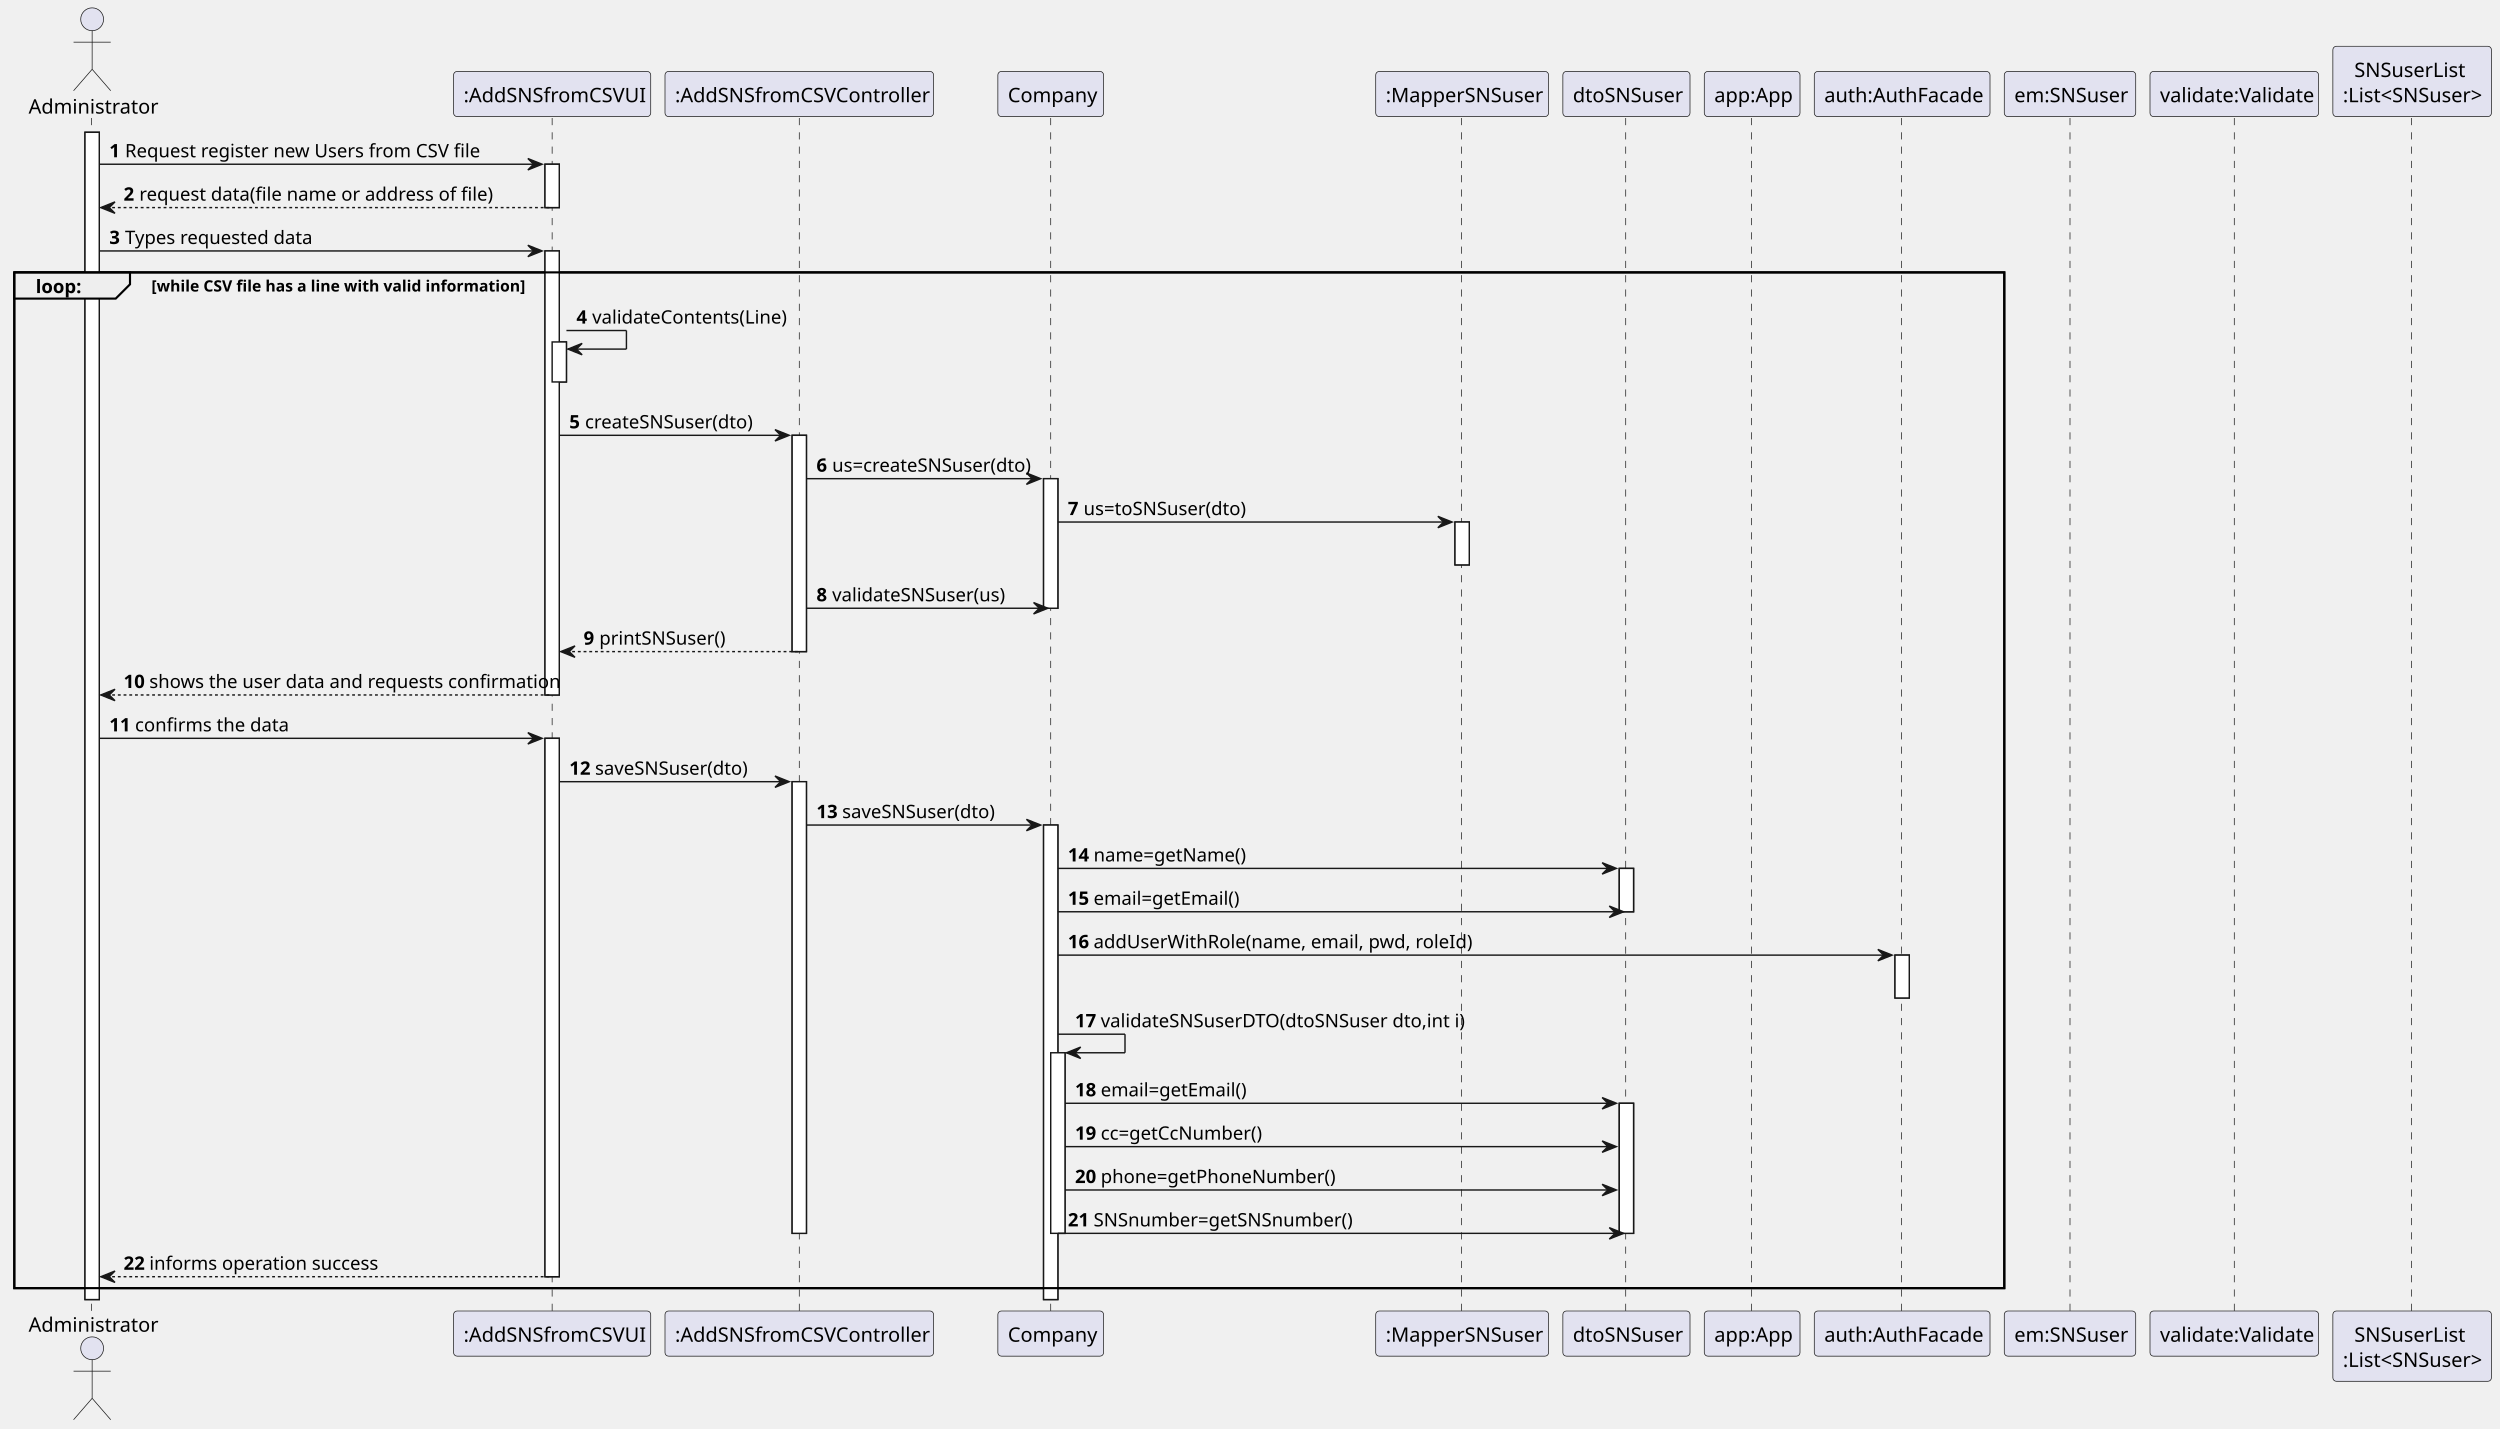
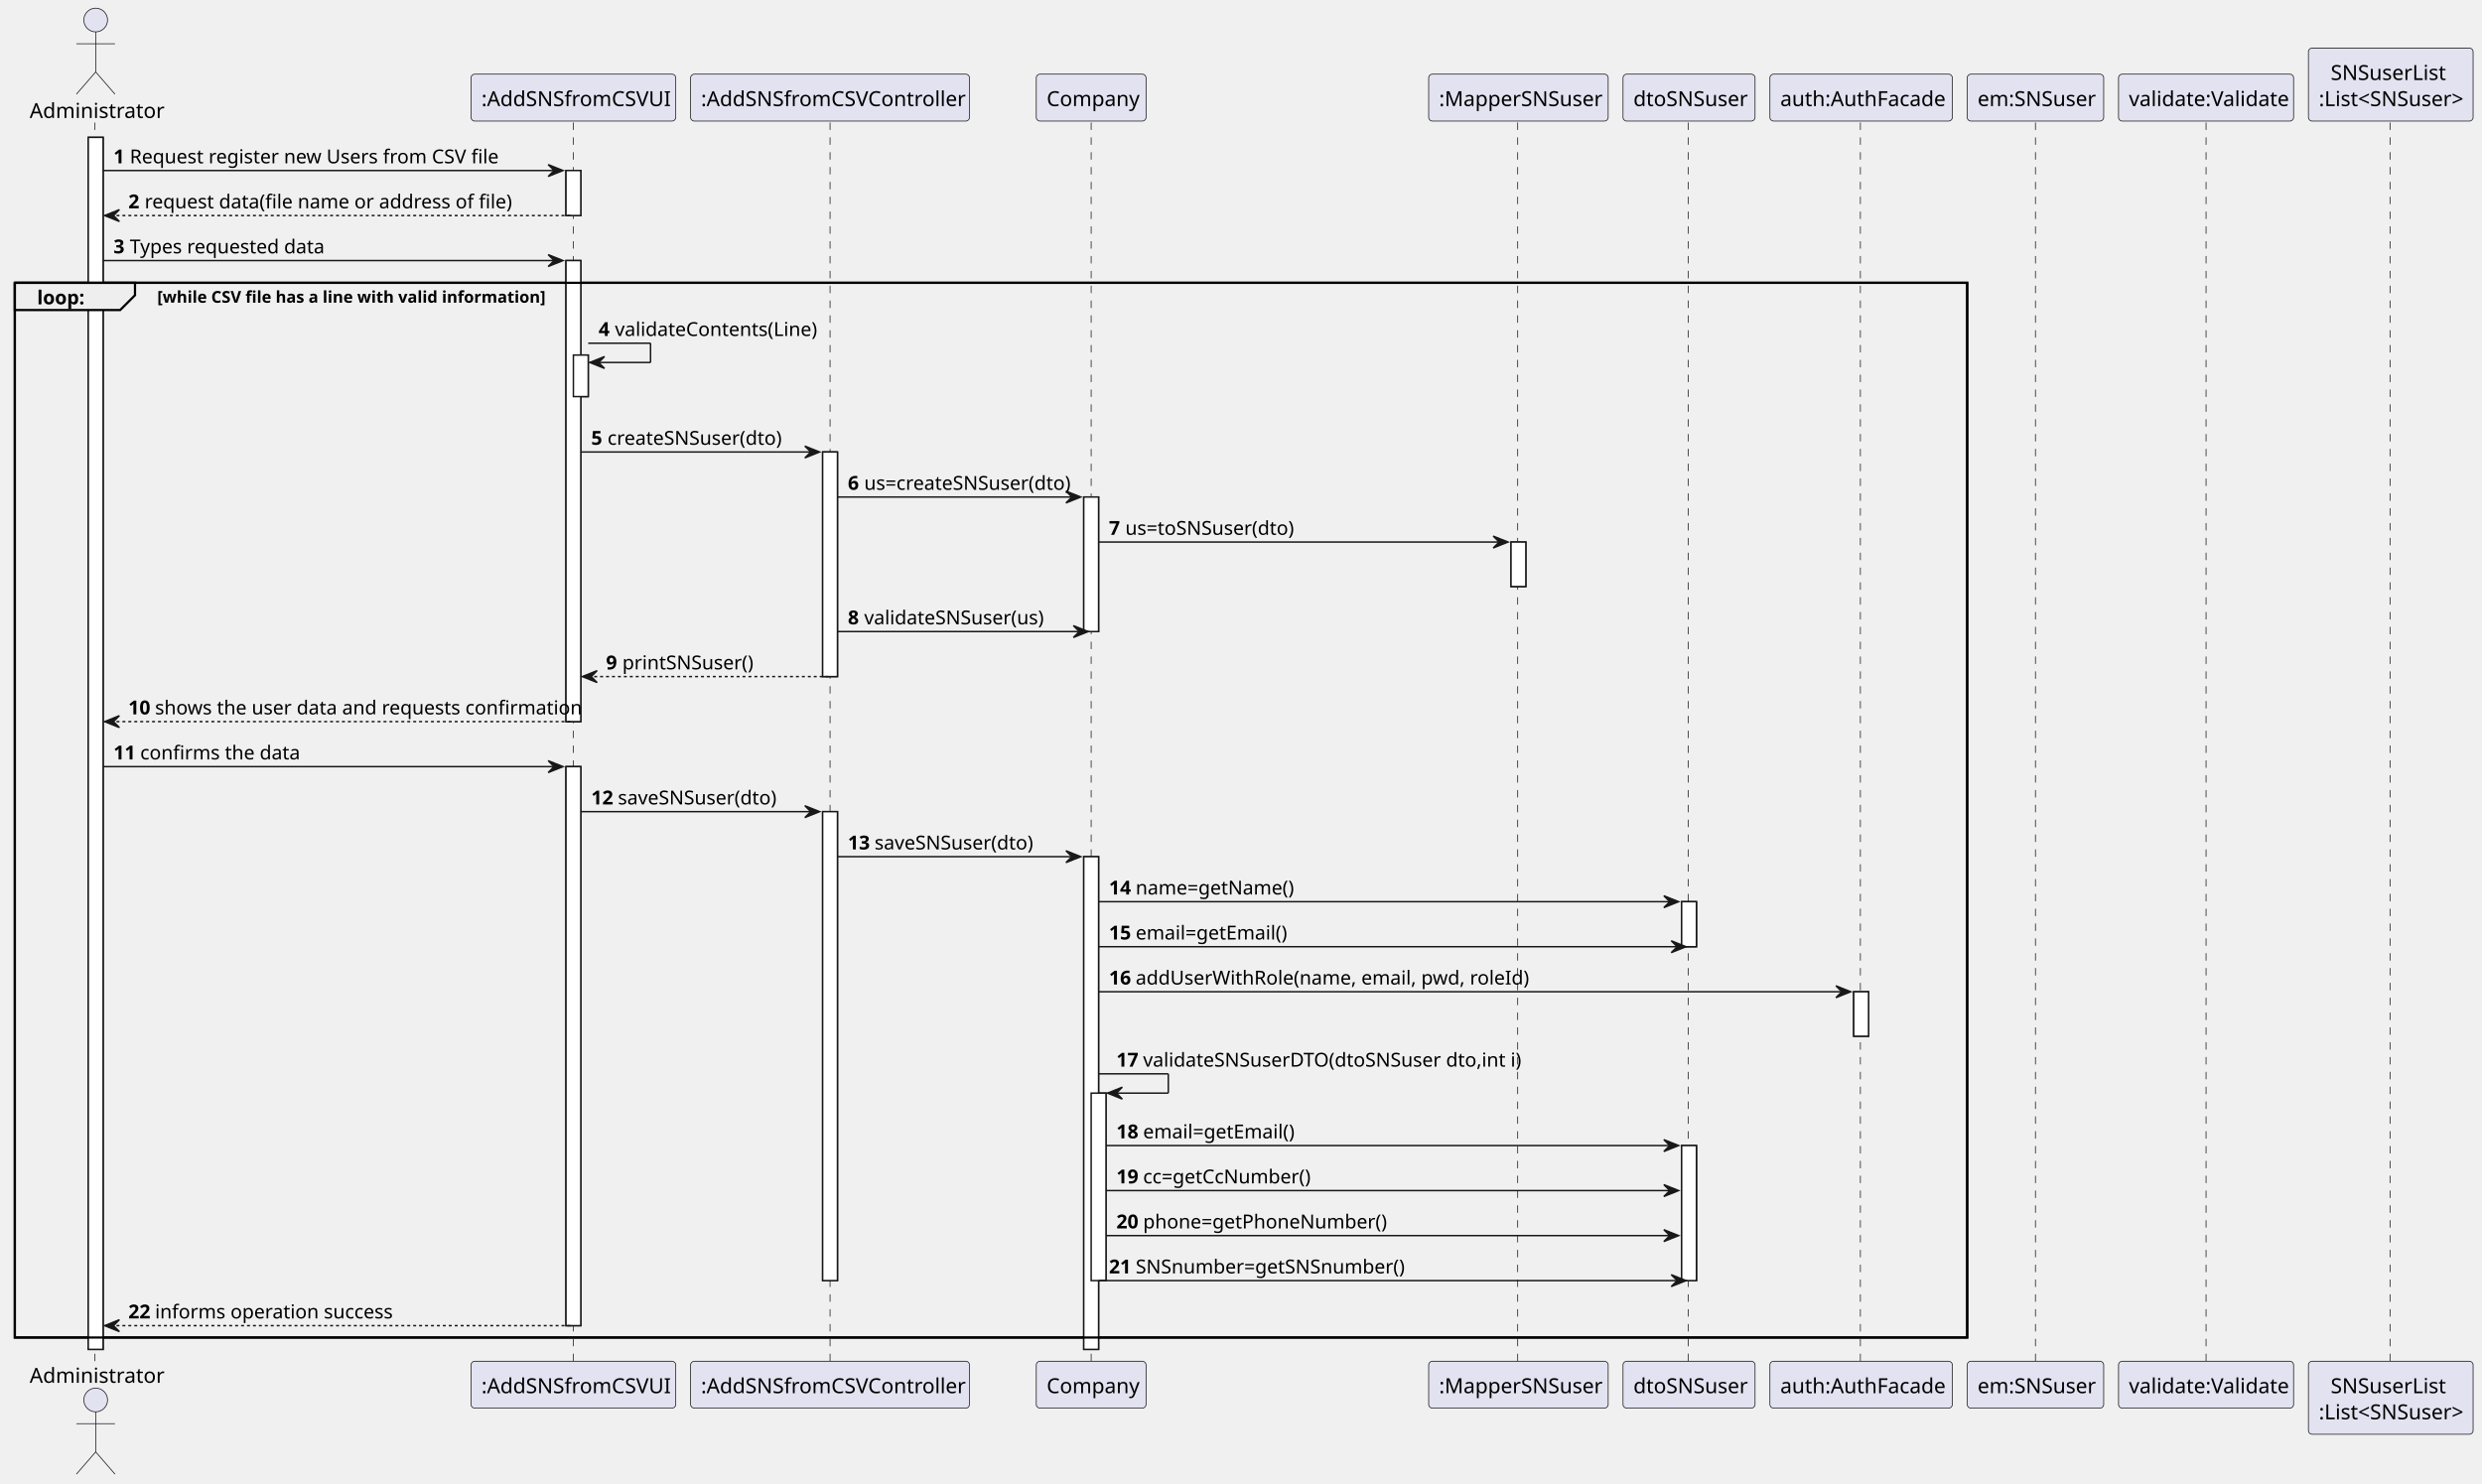
- <svg xmlns="http://www.w3.org/2000/svg" contentStyleType="text/css" height="1000px" preserveAspectRatio="none" style="width:1750px;height:1000px;background:#FFFFFF;" version="1.1" viewBox="0 0 1750 1000" width="1750px" zoomAndPan="magnify">
+ <svg xmlns="http://www.w3.org/2000/svg" contentStyleType="text/css" height="1000px" preserveAspectRatio="none" style="width:1673px;height:1000px;background:#FFFFFF;" version="1.1" viewBox="0 0 1673 1000" width="1673px" zoomAndPan="magnify">
  <defs />
  <g>
    <rect fill="#FFFFFF" height="817.086" style="stroke:#181818;stroke-width:1.0;" width="10" x="59.5" y="92.609" />
    <rect fill="#FFFFFF" height="30.352" style="stroke:#181818;stroke-width:1.0;" width="10" x="381.5" y="114.961" />
    <rect fill="#FFFFFF" height="310.812" style="stroke:#181818;stroke-width:1.0;" width="10" x="381.5" y="175.664" />
    <rect fill="#FFFFFF" height="28" style="stroke:#181818;stroke-width:1.0;" width="10" x="386.5" y="239.367" />
    <rect fill="#FFFFFF" height="376.867" style="stroke:#181818;stroke-width:1.0;" width="10" x="381.5" y="516.828" />
    <rect fill="#FFFFFF" height="151.406" style="stroke:#181818;stroke-width:1.0;" width="10" x="554.5" y="304.719" />
    <rect fill="#FFFFFF" height="316.164" style="stroke:#181818;stroke-width:1.0;" width="10" x="554.5" y="547.18" />
    <rect fill="#FFFFFF" height="90.703" style="stroke:#181818;stroke-width:1.0;" width="10" x="730.5" y="335.07" />
    <rect fill="#FFFFFF" height="332.164" style="stroke:#181818;stroke-width:1.0;" width="10" x="730.5" y="577.531" />
    <rect fill="#FFFFFF" height="126.406" style="stroke:#181818;stroke-width:1.0;" width="10" x="735.5" y="736.938" />
    <rect fill="#FFFFFF" height="30" style="stroke:#181818;stroke-width:1.0;" width="10" x="1018.5" y="365.422" />
    <rect fill="#FFFFFF" height="30.352" style="stroke:#181818;stroke-width:1.0;" width="10" x="1133.5" y="607.883" />
    <rect fill="#FFFFFF" height="91.055" style="stroke:#181818;stroke-width:1.0;" width="10" x="1133.5" y="772.289" />
-     <rect fill="#FFFFFF" height="30" style="stroke:#181818;stroke-width:1.0;" width="10" x="1326.5" y="668.586" />
-     <rect height="711.031" style="stroke:#000000;stroke-width:1.5;fill:none;" width="1393" x="10" y="190.664" />
+     <rect fill="#FFFFFF" height="30" style="stroke:#181818;stroke-width:1.0;" width="10" x="1249.5" y="668.586" />
+     <rect height="711.031" style="stroke:#000000;stroke-width:1.5;fill:none;" width="1316" x="10" y="190.664" />
    <line style="stroke:#181818;stroke-width:0.5;fill:none;stroke-dasharray:5.0,5.0;" x1="64" x2="64" y1="82.609" y2="918.695" />
    <line style="stroke:#181818;stroke-width:0.5;fill:none;stroke-dasharray:5.0,5.0;" x1="386.5" x2="386.5" y1="82.609" y2="918.695" />
    <line style="stroke:#181818;stroke-width:0.5;fill:none;stroke-dasharray:5.0,5.0;" x1="559.5" x2="559.5" y1="82.609" y2="918.695" />
    <line style="stroke:#181818;stroke-width:0.5;fill:none;stroke-dasharray:5.0,5.0;" x1="735.5" x2="735.5" y1="82.609" y2="918.695" />
    <line style="stroke:#181818;stroke-width:0.5;fill:none;stroke-dasharray:5.0,5.0;" x1="1023" x2="1023" y1="82.609" y2="918.695" />
    <line style="stroke:#181818;stroke-width:0.5;fill:none;stroke-dasharray:5.0,5.0;" x1="1138" x2="1138" y1="82.609" y2="918.695" />
-     <line style="stroke:#181818;stroke-width:0.5;fill:none;stroke-dasharray:5.0,5.0;" x1="1226" x2="1226" y1="82.609" y2="918.695" />
-     <line style="stroke:#181818;stroke-width:0.5;fill:none;stroke-dasharray:5.0,5.0;" x1="1331" x2="1331" y1="82.609" y2="918.695" />
-     <line style="stroke:#181818;stroke-width:0.5;fill:none;stroke-dasharray:5.0,5.0;" x1="1449" x2="1449" y1="82.609" y2="918.695" />
-     <line style="stroke:#181818;stroke-width:0.5;fill:none;stroke-dasharray:5.0,5.0;" x1="1564" x2="1564" y1="82.609" y2="918.695" />
-     <line style="stroke:#181818;stroke-width:0.5;fill:none;stroke-dasharray:5.0,5.0;" x1="1688" x2="1688" y1="82.609" y2="918.695" />
+     <line style="stroke:#181818;stroke-width:0.5;fill:none;stroke-dasharray:5.0,5.0;" x1="1254" x2="1254" y1="82.609" y2="918.695" />
+     <line style="stroke:#181818;stroke-width:0.5;fill:none;stroke-dasharray:5.0,5.0;" x1="1372" x2="1372" y1="82.609" y2="918.695" />
+     <line style="stroke:#181818;stroke-width:0.5;fill:none;stroke-dasharray:5.0,5.0;" x1="1487" x2="1487" y1="82.609" y2="918.695" />
+     <line style="stroke:#181818;stroke-width:0.5;fill:none;stroke-dasharray:5.0,5.0;" x1="1611" x2="1611" y1="82.609" y2="918.695" />
    <text fill="#000000" font-family="sans-serif" font-size="14" lengthAdjust="spacing" textLength="83" x="20" y="79.533">Administrator</text>
    <ellipse cx="64.5" cy="13.5" fill="#E2E2F0" rx="8" ry="8" style="stroke:#181818;stroke-width:0.5;" />
    <path d="M64.5,21.5 L64.5,48.5 M51.5,29.5 L77.5,29.5 M64.5,48.5 L51.5,63.5 M64.5,48.5 L77.5,63.5 " fill="none" style="stroke:#181818;stroke-width:0.5;" />
    <text fill="#000000" font-family="sans-serif" font-size="14" lengthAdjust="spacing" textLength="83" x="20" y="932.229">Administrator</text>
    <ellipse cx="64.5" cy="943.805" fill="#E2E2F0" rx="8" ry="8" style="stroke:#181818;stroke-width:0.5;" />
    <path d="M64.5,951.805 L64.5,978.805 M51.5,959.805 L77.5,959.805 M64.5,978.805 L51.5,993.805 M64.5,978.805 L77.5,993.805 " fill="none" style="stroke:#181818;stroke-width:0.5;" />
    <rect fill="#E2E2F0" height="31.609" rx="2.5" ry="2.5" style="stroke:#181818;stroke-width:0.5;" width="138" x="317.5" y="50" />
    <text fill="#000000" font-family="sans-serif" font-size="14" lengthAdjust="spacing" textLength="124" x="324.5" y="71.533">:AddSNSfromCSVUI</text>
    <rect fill="#E2E2F0" height="31.609" rx="2.5" ry="2.5" style="stroke:#181818;stroke-width:0.5;" width="138" x="317.5" y="917.695" />
    <text fill="#000000" font-family="sans-serif" font-size="14" lengthAdjust="spacing" textLength="124" x="324.5" y="939.229">:AddSNSfromCSVUI</text>
    <rect fill="#E2E2F0" height="31.609" rx="2.5" ry="2.5" style="stroke:#181818;stroke-width:0.5;" width="188" x="465.5" y="50" />
    <text fill="#000000" font-family="sans-serif" font-size="14" lengthAdjust="spacing" textLength="174" x="472.5" y="71.533">:AddSNSfromCSVController</text>
    <rect fill="#E2E2F0" height="31.609" rx="2.5" ry="2.5" style="stroke:#181818;stroke-width:0.5;" width="188" x="465.5" y="917.695" />
    <text fill="#000000" font-family="sans-serif" font-size="14" lengthAdjust="spacing" textLength="174" x="472.5" y="939.229">:AddSNSfromCSVController</text>
    <rect fill="#E2E2F0" height="31.609" rx="2.5" ry="2.5" style="stroke:#181818;stroke-width:0.5;" width="74" x="698.5" y="50" />
    <text fill="#000000" font-family="sans-serif" font-size="14" lengthAdjust="spacing" textLength="60" x="705.5" y="71.533">Company</text>
    <rect fill="#E2E2F0" height="31.609" rx="2.5" ry="2.5" style="stroke:#181818;stroke-width:0.5;" width="74" x="698.5" y="917.695" />
    <text fill="#000000" font-family="sans-serif" font-size="14" lengthAdjust="spacing" textLength="60" x="705.5" y="939.229">Company</text>
    <rect fill="#E2E2F0" height="31.609" rx="2.5" ry="2.5" style="stroke:#181818;stroke-width:0.5;" width="121" x="963" y="50" />
    <text fill="#000000" font-family="sans-serif" font-size="14" lengthAdjust="spacing" textLength="107" x="970" y="71.533">:MapperSNSuser</text>
    <rect fill="#E2E2F0" height="31.609" rx="2.5" ry="2.5" style="stroke:#181818;stroke-width:0.5;" width="121" x="963" y="917.695" />
    <text fill="#000000" font-family="sans-serif" font-size="14" lengthAdjust="spacing" textLength="107" x="970" y="939.229">:MapperSNSuser</text>
    <rect fill="#E2E2F0" height="31.609" rx="2.5" ry="2.5" style="stroke:#181818;stroke-width:0.5;" width="89" x="1094" y="50" />
    <text fill="#000000" font-family="sans-serif" font-size="14" lengthAdjust="spacing" textLength="75" x="1101" y="71.533">dtoSNSuser</text>
    <rect fill="#E2E2F0" height="31.609" rx="2.5" ry="2.5" style="stroke:#181818;stroke-width:0.5;" width="89" x="1094" y="917.695" />
    <text fill="#000000" font-family="sans-serif" font-size="14" lengthAdjust="spacing" textLength="75" x="1101" y="939.229">dtoSNSuser</text>
-     <rect fill="#E2E2F0" height="31.609" rx="2.5" ry="2.5" style="stroke:#181818;stroke-width:0.5;" width="67" x="1193" y="50" />
-     <text fill="#000000" font-family="sans-serif" font-size="14" lengthAdjust="spacing" textLength="53" x="1200" y="71.533">app:App</text>
-     <rect fill="#E2E2F0" height="31.609" rx="2.5" ry="2.5" style="stroke:#181818;stroke-width:0.5;" width="67" x="1193" y="917.695" />
-     <text fill="#000000" font-family="sans-serif" font-size="14" lengthAdjust="spacing" textLength="53" x="1200" y="939.229">app:App</text>
-     <rect fill="#E2E2F0" height="31.609" rx="2.5" ry="2.5" style="stroke:#181818;stroke-width:0.5;" width="123" x="1270" y="50" />
-     <text fill="#000000" font-family="sans-serif" font-size="14" lengthAdjust="spacing" textLength="109" x="1277" y="71.533">auth:AuthFacade</text>
-     <rect fill="#E2E2F0" height="31.609" rx="2.5" ry="2.5" style="stroke:#181818;stroke-width:0.5;" width="123" x="1270" y="917.695" />
-     <text fill="#000000" font-family="sans-serif" font-size="14" lengthAdjust="spacing" textLength="109" x="1277" y="939.229">auth:AuthFacade</text>
-     <rect fill="#E2E2F0" height="31.609" rx="2.5" ry="2.5" style="stroke:#181818;stroke-width:0.5;" width="92" x="1403" y="50" />
-     <text fill="#000000" font-family="sans-serif" font-size="14" lengthAdjust="spacing" textLength="78" x="1410" y="71.533">em:SNSuser</text>
-     <rect fill="#E2E2F0" height="31.609" rx="2.5" ry="2.5" style="stroke:#181818;stroke-width:0.5;" width="92" x="1403" y="917.695" />
-     <text fill="#000000" font-family="sans-serif" font-size="14" lengthAdjust="spacing" textLength="78" x="1410" y="939.229">em:SNSuser</text>
-     <rect fill="#E2E2F0" height="31.609" rx="2.5" ry="2.5" style="stroke:#181818;stroke-width:0.5;" width="118" x="1505" y="50" />
-     <text fill="#000000" font-family="sans-serif" font-size="14" lengthAdjust="spacing" textLength="104" x="1512" y="71.533">validate:Validate</text>
-     <rect fill="#E2E2F0" height="31.609" rx="2.5" ry="2.5" style="stroke:#181818;stroke-width:0.5;" width="118" x="1505" y="917.695" />
-     <text fill="#000000" font-family="sans-serif" font-size="14" lengthAdjust="spacing" textLength="104" x="1512" y="939.229">validate:Validate</text>
-     <rect fill="#E2E2F0" height="49.219" rx="2.5" ry="2.5" style="stroke:#181818;stroke-width:0.5;" width="111" x="1633" y="32.391" />
-     <text fill="#000000" font-family="sans-serif" font-size="14" lengthAdjust="spacing" textLength="77" x="1648" y="53.924">SNSuserList</text>
-     <text fill="#000000" font-family="sans-serif" font-size="14" lengthAdjust="spacing" textLength="97" x="1640" y="71.533">:List&lt;SNSuser&gt;</text>
-     <rect fill="#E2E2F0" height="49.219" rx="2.5" ry="2.5" style="stroke:#181818;stroke-width:0.5;" width="111" x="1633" y="917.695" />
-     <text fill="#000000" font-family="sans-serif" font-size="14" lengthAdjust="spacing" textLength="77" x="1648" y="939.229">SNSuserList</text>
-     <text fill="#000000" font-family="sans-serif" font-size="14" lengthAdjust="spacing" textLength="97" x="1640" y="956.838">:List&lt;SNSuser&gt;</text>
+     <rect fill="#E2E2F0" height="31.609" rx="2.5" ry="2.5" style="stroke:#181818;stroke-width:0.5;" width="123" x="1193" y="50" />
+     <text fill="#000000" font-family="sans-serif" font-size="14" lengthAdjust="spacing" textLength="109" x="1200" y="71.533">auth:AuthFacade</text>
+     <rect fill="#E2E2F0" height="31.609" rx="2.5" ry="2.5" style="stroke:#181818;stroke-width:0.5;" width="123" x="1193" y="917.695" />
+     <text fill="#000000" font-family="sans-serif" font-size="14" lengthAdjust="spacing" textLength="109" x="1200" y="939.229">auth:AuthFacade</text>
+     <rect fill="#E2E2F0" height="31.609" rx="2.5" ry="2.5" style="stroke:#181818;stroke-width:0.5;" width="92" x="1326" y="50" />
+     <text fill="#000000" font-family="sans-serif" font-size="14" lengthAdjust="spacing" textLength="78" x="1333" y="71.533">em:SNSuser</text>
+     <rect fill="#E2E2F0" height="31.609" rx="2.5" ry="2.5" style="stroke:#181818;stroke-width:0.5;" width="92" x="1326" y="917.695" />
+     <text fill="#000000" font-family="sans-serif" font-size="14" lengthAdjust="spacing" textLength="78" x="1333" y="939.229">em:SNSuser</text>
+     <rect fill="#E2E2F0" height="31.609" rx="2.5" ry="2.5" style="stroke:#181818;stroke-width:0.5;" width="118" x="1428" y="50" />
+     <text fill="#000000" font-family="sans-serif" font-size="14" lengthAdjust="spacing" textLength="104" x="1435" y="71.533">validate:Validate</text>
+     <rect fill="#E2E2F0" height="31.609" rx="2.5" ry="2.5" style="stroke:#181818;stroke-width:0.5;" width="118" x="1428" y="917.695" />
+     <text fill="#000000" font-family="sans-serif" font-size="14" lengthAdjust="spacing" textLength="104" x="1435" y="939.229">validate:Validate</text>
+     <rect fill="#E2E2F0" height="49.219" rx="2.5" ry="2.5" style="stroke:#181818;stroke-width:0.5;" width="111" x="1556" y="32.391" />
+     <text fill="#000000" font-family="sans-serif" font-size="14" lengthAdjust="spacing" textLength="77" x="1571" y="53.924">SNSuserList</text>
+     <text fill="#000000" font-family="sans-serif" font-size="14" lengthAdjust="spacing" textLength="97" x="1563" y="71.533">:List&lt;SNSuser&gt;</text>
+     <rect fill="#E2E2F0" height="49.219" rx="2.5" ry="2.5" style="stroke:#181818;stroke-width:0.5;" width="111" x="1556" y="917.695" />
+     <text fill="#000000" font-family="sans-serif" font-size="14" lengthAdjust="spacing" textLength="77" x="1571" y="939.229">SNSuserList</text>
+     <text fill="#000000" font-family="sans-serif" font-size="14" lengthAdjust="spacing" textLength="97" x="1563" y="956.838">:List&lt;SNSuser&gt;</text>
    <rect fill="#FFFFFF" height="817.086" style="stroke:#181818;stroke-width:1.0;" width="10" x="59.5" y="92.609" />
    <rect fill="#FFFFFF" height="30.352" style="stroke:#181818;stroke-width:1.0;" width="10" x="381.5" y="114.961" />
    <rect fill="#FFFFFF" height="310.812" style="stroke:#181818;stroke-width:1.0;" width="10" x="381.5" y="175.664" />
    <rect fill="#FFFFFF" height="28" style="stroke:#181818;stroke-width:1.0;" width="10" x="386.5" y="239.367" />
    <rect fill="#FFFFFF" height="376.867" style="stroke:#181818;stroke-width:1.0;" width="10" x="381.5" y="516.828" />
    <rect fill="#FFFFFF" height="151.406" style="stroke:#181818;stroke-width:1.0;" width="10" x="554.5" y="304.719" />
    <rect fill="#FFFFFF" height="316.164" style="stroke:#181818;stroke-width:1.0;" width="10" x="554.5" y="547.18" />
    <rect fill="#FFFFFF" height="90.703" style="stroke:#181818;stroke-width:1.0;" width="10" x="730.5" y="335.07" />
    <rect fill="#FFFFFF" height="332.164" style="stroke:#181818;stroke-width:1.0;" width="10" x="730.5" y="577.531" />
    <rect fill="#FFFFFF" height="126.406" style="stroke:#181818;stroke-width:1.0;" width="10" x="735.5" y="736.938" />
    <rect fill="#FFFFFF" height="30" style="stroke:#181818;stroke-width:1.0;" width="10" x="1018.5" y="365.422" />
    <rect fill="#FFFFFF" height="30.352" style="stroke:#181818;stroke-width:1.0;" width="10" x="1133.5" y="607.883" />
    <rect fill="#FFFFFF" height="91.055" style="stroke:#181818;stroke-width:1.0;" width="10" x="1133.5" y="772.289" />
-     <rect fill="#FFFFFF" height="30" style="stroke:#181818;stroke-width:1.0;" width="10" x="1326.5" y="668.586" />
+     <rect fill="#FFFFFF" height="30" style="stroke:#181818;stroke-width:1.0;" width="10" x="1249.5" y="668.586" />
    <polygon fill="#181818" points="369.5,110.961,379.5,114.961,369.5,118.961,373.5,114.961" style="stroke:#181818;stroke-width:1.0;" />
    <line style="stroke:#181818;stroke-width:1.0;" x1="69.5" x2="375.5" y1="114.961" y2="114.961" />
    <text fill="#000000" font-family="sans-serif" font-size="13" font-weight="bold" lengthAdjust="spacing" textLength="7" x="76.5" y="110.105">1</text>
    <text fill="#000000" font-family="sans-serif" font-size="13" lengthAdjust="spacing" textLength="240" x="87.5" y="110.105">Request register new Users from CSV file</text>
    <polygon fill="#181818" points="80.5,141.312,70.5,145.312,80.5,149.312,76.5,145.312" style="stroke:#181818;stroke-width:1.0;" />
    <line style="stroke:#181818;stroke-width:1.0;stroke-dasharray:2.0,2.0;" x1="74.5" x2="385.5" y1="145.312" y2="145.312" />
    <text fill="#000000" font-family="sans-serif" font-size="13" font-weight="bold" lengthAdjust="spacing" textLength="7" x="86.5" y="140.456">2</text>
    <text fill="#000000" font-family="sans-serif" font-size="13" lengthAdjust="spacing" textLength="231" x="97.5" y="140.456">request data(file name or address of file)</text>
    <polygon fill="#181818" points="369.5,171.664,379.5,175.664,369.5,179.664,373.5,175.664" style="stroke:#181818;stroke-width:1.0;" />
    <line style="stroke:#181818;stroke-width:1.0;" x1="69.5" x2="375.5" y1="175.664" y2="175.664" />
    <text fill="#000000" font-family="sans-serif" font-size="13" font-weight="bold" lengthAdjust="spacing" textLength="7" x="76.5" y="170.808">3</text>
    <text fill="#000000" font-family="sans-serif" font-size="13" lengthAdjust="spacing" textLength="125" x="87.5" y="170.808">Types requested data</text>
    <path d="M10,190.664 L91,190.664 L91,199.016 L81,209.016 L10,209.016 L10,190.664 " fill="#EEEEEE" style="stroke:#000000;stroke-width:1.5;" />
-     <rect fill="none" height="711.031" style="stroke:#000000;stroke-width:1.5;" width="1393" x="10" y="190.664" />
+     <rect fill="none" height="711.031" style="stroke:#000000;stroke-width:1.5;" width="1316" x="10" y="190.664" />
    <text fill="#000000" font-family="sans-serif" font-size="13" font-weight="bold" lengthAdjust="spacing" textLength="32" x="25" y="205.159">loop:</text>
    <text fill="#000000" font-family="sans-serif" font-size="11" font-weight="bold" lengthAdjust="spacing" textLength="261" x="106" y="204.083">[while CSV file has a line with valid information]</text>
    <line style="stroke:#181818;stroke-width:1.0;" x1="396.5" x2="438.5" y1="231.367" y2="231.367" />
    <line style="stroke:#181818;stroke-width:1.0;" x1="438.5" x2="438.5" y1="231.367" y2="244.367" />
    <line style="stroke:#181818;stroke-width:1.0;" x1="397.5" x2="438.5" y1="244.367" y2="244.367" />
    <polygon fill="#181818" points="407.5,240.367,397.5,244.367,407.5,248.367,403.5,244.367" style="stroke:#181818;stroke-width:1.0;" />
    <text fill="#000000" font-family="sans-serif" font-size="13" font-weight="bold" lengthAdjust="spacing" textLength="7" x="403.5" y="226.511">4</text>
    <text fill="#000000" font-family="sans-serif" font-size="13" lengthAdjust="spacing" textLength="127" x="414.5" y="226.511">validateContents(Line)</text>
    <polygon fill="#181818" points="542.5,300.719,552.5,304.719,542.5,308.719,546.5,304.719" style="stroke:#181818;stroke-width:1.0;" />
    <line style="stroke:#181818;stroke-width:1.0;" x1="391.5" x2="548.5" y1="304.719" y2="304.719" />
    <text fill="#000000" font-family="sans-serif" font-size="13" font-weight="bold" lengthAdjust="spacing" textLength="7" x="398.5" y="299.862">5</text>
    <text fill="#000000" font-family="sans-serif" font-size="13" lengthAdjust="spacing" textLength="114" x="409.5" y="299.862">createSNSuser(dto)</text>
    <polygon fill="#181818" points="718.5,331.07,728.5,335.07,718.5,339.07,722.5,335.07" style="stroke:#181818;stroke-width:1.0;" />
    <line style="stroke:#181818;stroke-width:1.0;" x1="564.5" x2="724.5" y1="335.07" y2="335.07" />
    <text fill="#000000" font-family="sans-serif" font-size="13" font-weight="bold" lengthAdjust="spacing" textLength="7" x="571.5" y="330.214">6</text>
    <text fill="#000000" font-family="sans-serif" font-size="13" lengthAdjust="spacing" textLength="136" x="582.5" y="330.214">us=createSNSuser(dto)</text>
    <polygon fill="#181818" points="1006.5,361.422,1016.5,365.422,1006.5,369.422,1010.5,365.422" style="stroke:#181818;stroke-width:1.0;" />
    <line style="stroke:#181818;stroke-width:1.0;" x1="740.5" x2="1012.5" y1="365.422" y2="365.422" />
    <text fill="#000000" font-family="sans-serif" font-size="13" font-weight="bold" lengthAdjust="spacing" textLength="7" x="747.5" y="360.565">7</text>
    <text fill="#000000" font-family="sans-serif" font-size="13" lengthAdjust="spacing" textLength="111" x="758.5" y="360.565">us=toSNSuser(dto)</text>
    <polygon fill="#181818" points="723.5,421.773,733.5,425.773,723.5,429.773,727.5,425.773" style="stroke:#181818;stroke-width:1.0;" />
    <line style="stroke:#181818;stroke-width:1.0;" x1="564.5" x2="729.5" y1="425.773" y2="425.773" />
    <text fill="#000000" font-family="sans-serif" font-size="13" font-weight="bold" lengthAdjust="spacing" textLength="7" x="571.5" y="420.917">8</text>
    <text fill="#000000" font-family="sans-serif" font-size="13" lengthAdjust="spacing" textLength="117" x="582.5" y="420.917">validateSNSuser(us)</text>
    <polygon fill="#181818" points="402.5,452.125,392.5,456.125,402.5,460.125,398.5,456.125" style="stroke:#181818;stroke-width:1.0;" />
    <line style="stroke:#181818;stroke-width:1.0;stroke-dasharray:2.0,2.0;" x1="396.5" x2="558.5" y1="456.125" y2="456.125" />
    <text fill="#000000" font-family="sans-serif" font-size="13" font-weight="bold" lengthAdjust="spacing" textLength="7" x="408.5" y="451.269">9</text>
    <text fill="#000000" font-family="sans-serif" font-size="13" lengthAdjust="spacing" textLength="85" x="419.5" y="451.269">printSNSuser()</text>
    <polygon fill="#181818" points="80.5,482.477,70.5,486.477,80.5,490.477,76.5,486.477" style="stroke:#181818;stroke-width:1.0;" />
    <line style="stroke:#181818;stroke-width:1.0;stroke-dasharray:2.0,2.0;" x1="74.5" x2="385.5" y1="486.477" y2="486.477" />
    <text fill="#000000" font-family="sans-serif" font-size="13" font-weight="bold" lengthAdjust="spacing" textLength="14" x="86.5" y="481.62">10</text>
    <text fill="#000000" font-family="sans-serif" font-size="13" lengthAdjust="spacing" textLength="270" x="104.5" y="481.62">shows the user data and requests confirmation</text>
    <polygon fill="#181818" points="369.5,512.828,379.5,516.828,369.5,520.828,373.5,516.828" style="stroke:#181818;stroke-width:1.0;" />
    <line style="stroke:#181818;stroke-width:1.0;" x1="69.5" x2="375.5" y1="516.828" y2="516.828" />
    <text fill="#000000" font-family="sans-serif" font-size="13" font-weight="bold" lengthAdjust="spacing" textLength="14" x="76.5" y="511.972">11</text>
    <text fill="#000000" font-family="sans-serif" font-size="13" lengthAdjust="spacing" textLength="100" x="94.5" y="511.972">confirms the data</text>
    <polygon fill="#181818" points="542.5,543.18,552.5,547.18,542.5,551.18,546.5,547.18" style="stroke:#181818;stroke-width:1.0;" />
    <line style="stroke:#181818;stroke-width:1.0;" x1="391.5" x2="548.5" y1="547.18" y2="547.18" />
    <text fill="#000000" font-family="sans-serif" font-size="13" font-weight="bold" lengthAdjust="spacing" textLength="14" x="398.5" y="542.323">12</text>
    <text fill="#000000" font-family="sans-serif" font-size="13" lengthAdjust="spacing" textLength="104" x="416.5" y="542.323">saveSNSuser(dto)</text>
    <polygon fill="#181818" points="718.5,573.531,728.5,577.531,718.5,581.531,722.5,577.531" style="stroke:#181818;stroke-width:1.0;" />
    <line style="stroke:#181818;stroke-width:1.0;" x1="564.5" x2="724.5" y1="577.531" y2="577.531" />
    <text fill="#000000" font-family="sans-serif" font-size="13" font-weight="bold" lengthAdjust="spacing" textLength="14" x="571.5" y="572.675">13</text>
    <text fill="#000000" font-family="sans-serif" font-size="13" lengthAdjust="spacing" textLength="104" x="589.5" y="572.675">saveSNSuser(dto)</text>
    <polygon fill="#181818" points="1121.5,603.883,1131.5,607.883,1121.5,611.883,1125.5,607.883" style="stroke:#181818;stroke-width:1.0;" />
    <line style="stroke:#181818;stroke-width:1.0;" x1="740.5" x2="1127.5" y1="607.883" y2="607.883" />
    <text fill="#000000" font-family="sans-serif" font-size="13" font-weight="bold" lengthAdjust="spacing" textLength="14" x="747.5" y="603.026">14</text>
    <text fill="#000000" font-family="sans-serif" font-size="13" lengthAdjust="spacing" textLength="100" x="765.5" y="603.026">name=getName()</text>
    <polygon fill="#181818" points="1126.5,634.234,1136.5,638.234,1126.5,642.234,1130.5,638.234" style="stroke:#181818;stroke-width:1.0;" />
    <line style="stroke:#181818;stroke-width:1.0;" x1="740.5" x2="1132.5" y1="638.234" y2="638.234" />
    <text fill="#000000" font-family="sans-serif" font-size="13" font-weight="bold" lengthAdjust="spacing" textLength="14" x="747.5" y="633.378">15</text>
    <text fill="#000000" font-family="sans-serif" font-size="13" lengthAdjust="spacing" textLength="98" x="765.5" y="633.378">email=getEmail()</text>
-     <polygon fill="#181818" points="1314.5,664.586,1324.5,668.586,1314.5,672.586,1318.5,668.586" style="stroke:#181818;stroke-width:1.0;" />
-     <line style="stroke:#181818;stroke-width:1.0;" x1="740.5" x2="1320.5" y1="668.586" y2="668.586" />
+     <polygon fill="#181818" points="1237.5,664.586,1247.5,668.586,1237.5,672.586,1241.5,668.586" style="stroke:#181818;stroke-width:1.0;" />
+     <line style="stroke:#181818;stroke-width:1.0;" x1="740.5" x2="1243.5" y1="668.586" y2="668.586" />
    <text fill="#000000" font-family="sans-serif" font-size="13" font-weight="bold" lengthAdjust="spacing" textLength="14" x="747.5" y="663.73">16</text>
    <text fill="#000000" font-family="sans-serif" font-size="13" lengthAdjust="spacing" textLength="250" x="765.5" y="663.73">addUserWithRole(name, email, pwd, roleId)</text>
    <line style="stroke:#181818;stroke-width:1.0;" x1="740.5" x2="787.5" y1="723.938" y2="723.938" />
    <line style="stroke:#181818;stroke-width:1.0;" x1="787.5" x2="787.5" y1="723.938" y2="736.938" />
    <line style="stroke:#181818;stroke-width:1.0;" x1="746.5" x2="787.5" y1="736.938" y2="736.938" />
    <polygon fill="#181818" points="756.5,732.938,746.5,736.938,756.5,740.938,752.5,736.938" style="stroke:#181818;stroke-width:1.0;" />
    <text fill="#000000" font-family="sans-serif" font-size="13" font-weight="bold" lengthAdjust="spacing" textLength="14" x="752.5" y="719.081">17</text>
    <text fill="#000000" font-family="sans-serif" font-size="13" lengthAdjust="spacing" textLength="246" x="770.5" y="719.081">validateSNSuserDTO(dtoSNSuser dto,int i)</text>
    <polygon fill="#181818" points="1121.5,768.289,1131.5,772.289,1121.5,776.289,1125.5,772.289" style="stroke:#181818;stroke-width:1.0;" />
    <line style="stroke:#181818;stroke-width:1.0;" x1="745.5" x2="1127.5" y1="772.289" y2="772.289" />
    <text fill="#000000" font-family="sans-serif" font-size="13" font-weight="bold" lengthAdjust="spacing" textLength="14" x="752.5" y="767.433">18</text>
    <text fill="#000000" font-family="sans-serif" font-size="13" lengthAdjust="spacing" textLength="98" x="770.5" y="767.433">email=getEmail()</text>
    <polygon fill="#181818" points="1121.5,798.641,1131.5,802.641,1121.5,806.641,1125.5,802.641" style="stroke:#181818;stroke-width:1.0;" />
    <line style="stroke:#181818;stroke-width:1.0;" x1="745.5" x2="1127.5" y1="802.641" y2="802.641" />
    <text fill="#000000" font-family="sans-serif" font-size="13" font-weight="bold" lengthAdjust="spacing" textLength="14" x="752.5" y="797.784">19</text>
    <text fill="#000000" font-family="sans-serif" font-size="13" lengthAdjust="spacing" textLength="109" x="770.5" y="797.784">cc=getCcNumber()</text>
    <polygon fill="#181818" points="1121.5,828.992,1131.5,832.992,1121.5,836.992,1125.5,832.992" style="stroke:#181818;stroke-width:1.0;" />
    <line style="stroke:#181818;stroke-width:1.0;" x1="745.5" x2="1127.5" y1="832.992" y2="832.992" />
    <text fill="#000000" font-family="sans-serif" font-size="13" font-weight="bold" lengthAdjust="spacing" textLength="14" x="752.5" y="828.136">20</text>
    <text fill="#000000" font-family="sans-serif" font-size="13" lengthAdjust="spacing" textLength="151" x="770.5" y="828.136">phone=getPhoneNumber()</text>
    <polygon fill="#181818" points="1126.5,859.344,1136.5,863.344,1126.5,867.344,1130.5,863.344" style="stroke:#181818;stroke-width:1.0;" />
    <line style="stroke:#181818;stroke-width:1.0;" x1="740.5" x2="1132.5" y1="863.344" y2="863.344" />
    <text fill="#000000" font-family="sans-serif" font-size="13" font-weight="bold" lengthAdjust="spacing" textLength="14" x="747.5" y="858.487">21</text>
    <text fill="#000000" font-family="sans-serif" font-size="13" lengthAdjust="spacing" textLength="174" x="765.5" y="858.487">SNSnumber=getSNSnumber()</text>
    <polygon fill="#181818" points="80.5,889.695,70.5,893.695,80.5,897.695,76.5,893.695" style="stroke:#181818;stroke-width:1.0;" />
    <line style="stroke:#181818;stroke-width:1.0;stroke-dasharray:2.0,2.0;" x1="74.5" x2="385.5" y1="893.695" y2="893.695" />
    <text fill="#000000" font-family="sans-serif" font-size="13" font-weight="bold" lengthAdjust="spacing" textLength="14" x="86.5" y="888.839">22</text>
    <text fill="#000000" font-family="sans-serif" font-size="13" lengthAdjust="spacing" textLength="152" x="104.5" y="888.839">informs operation success</text>
  </g>
</svg>
